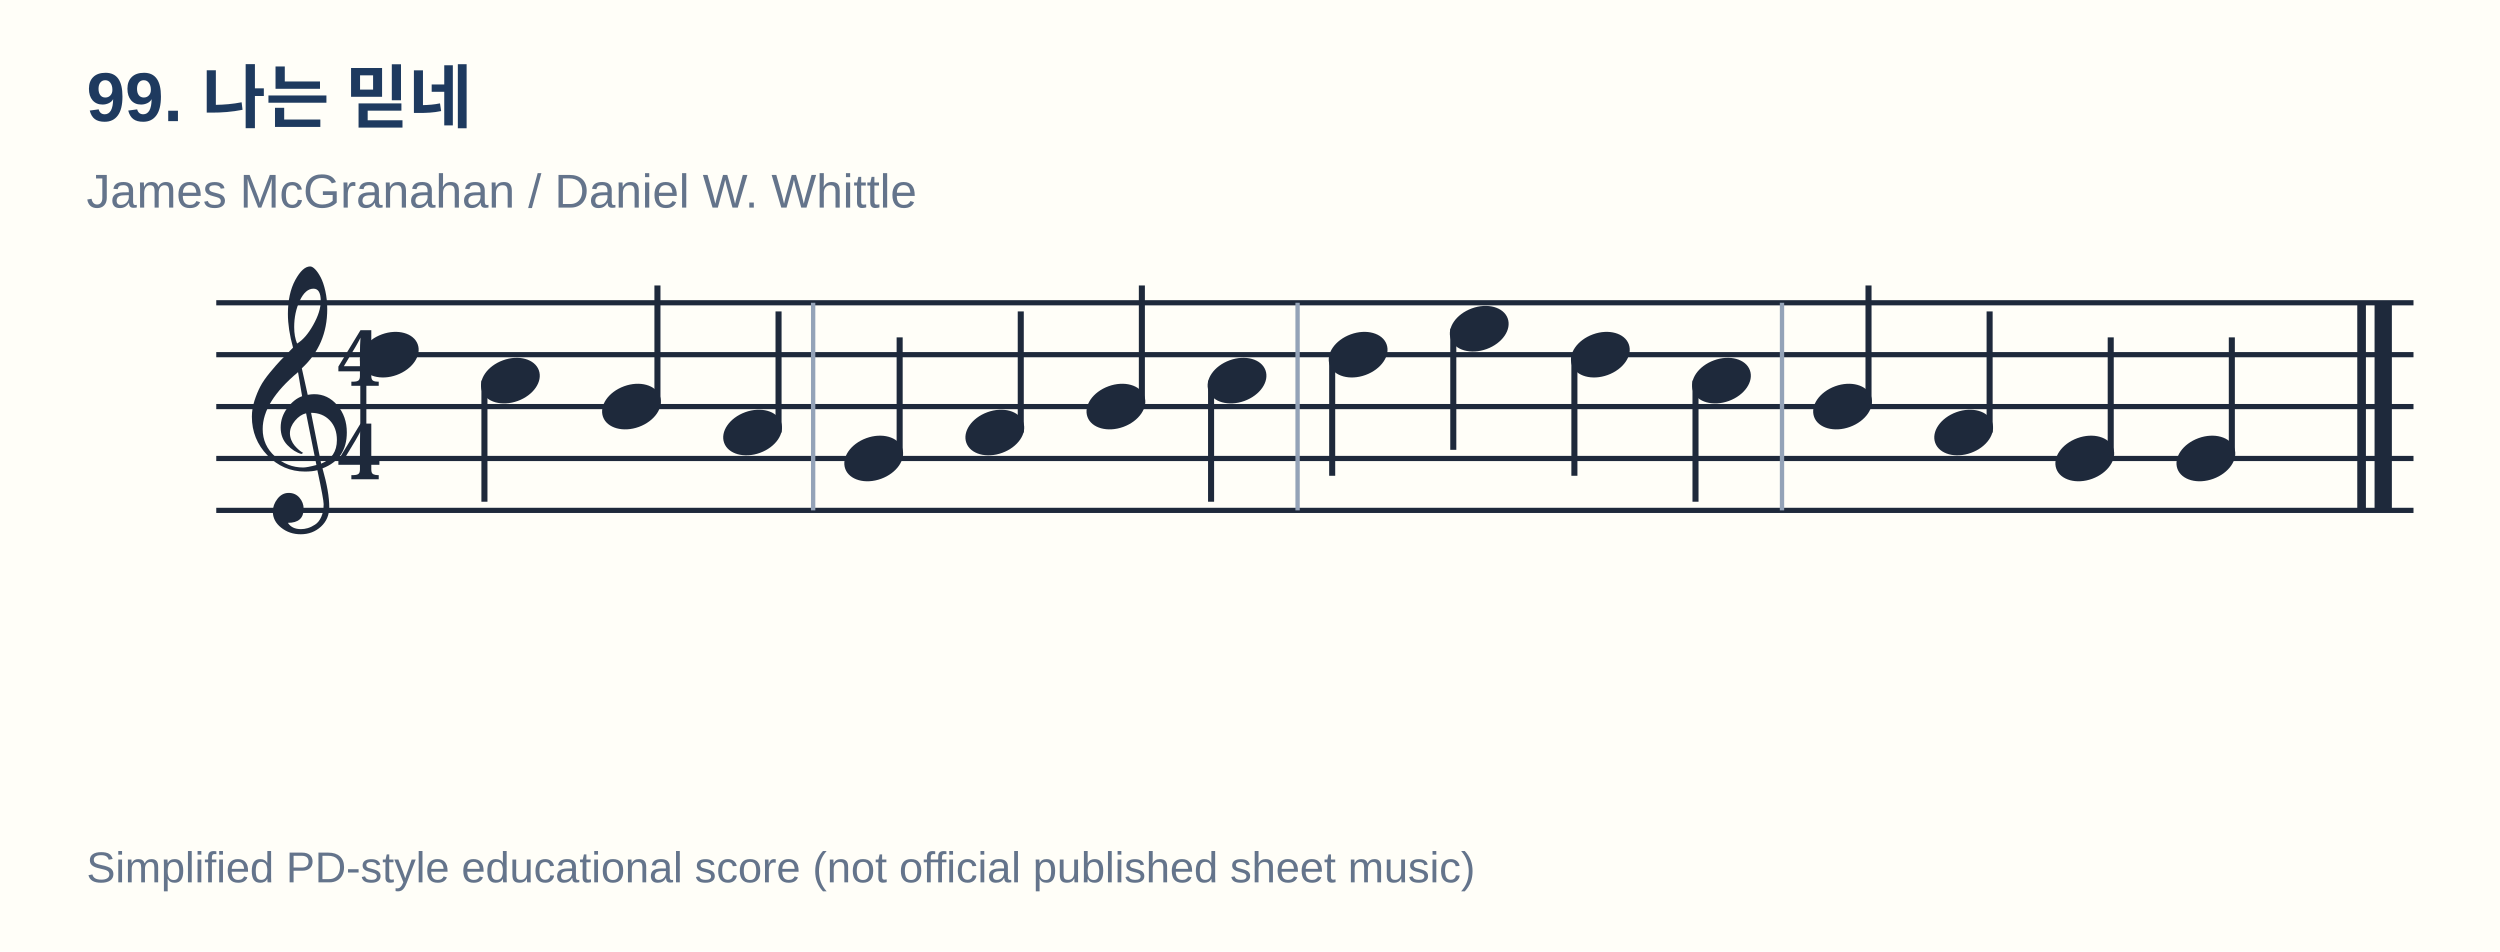
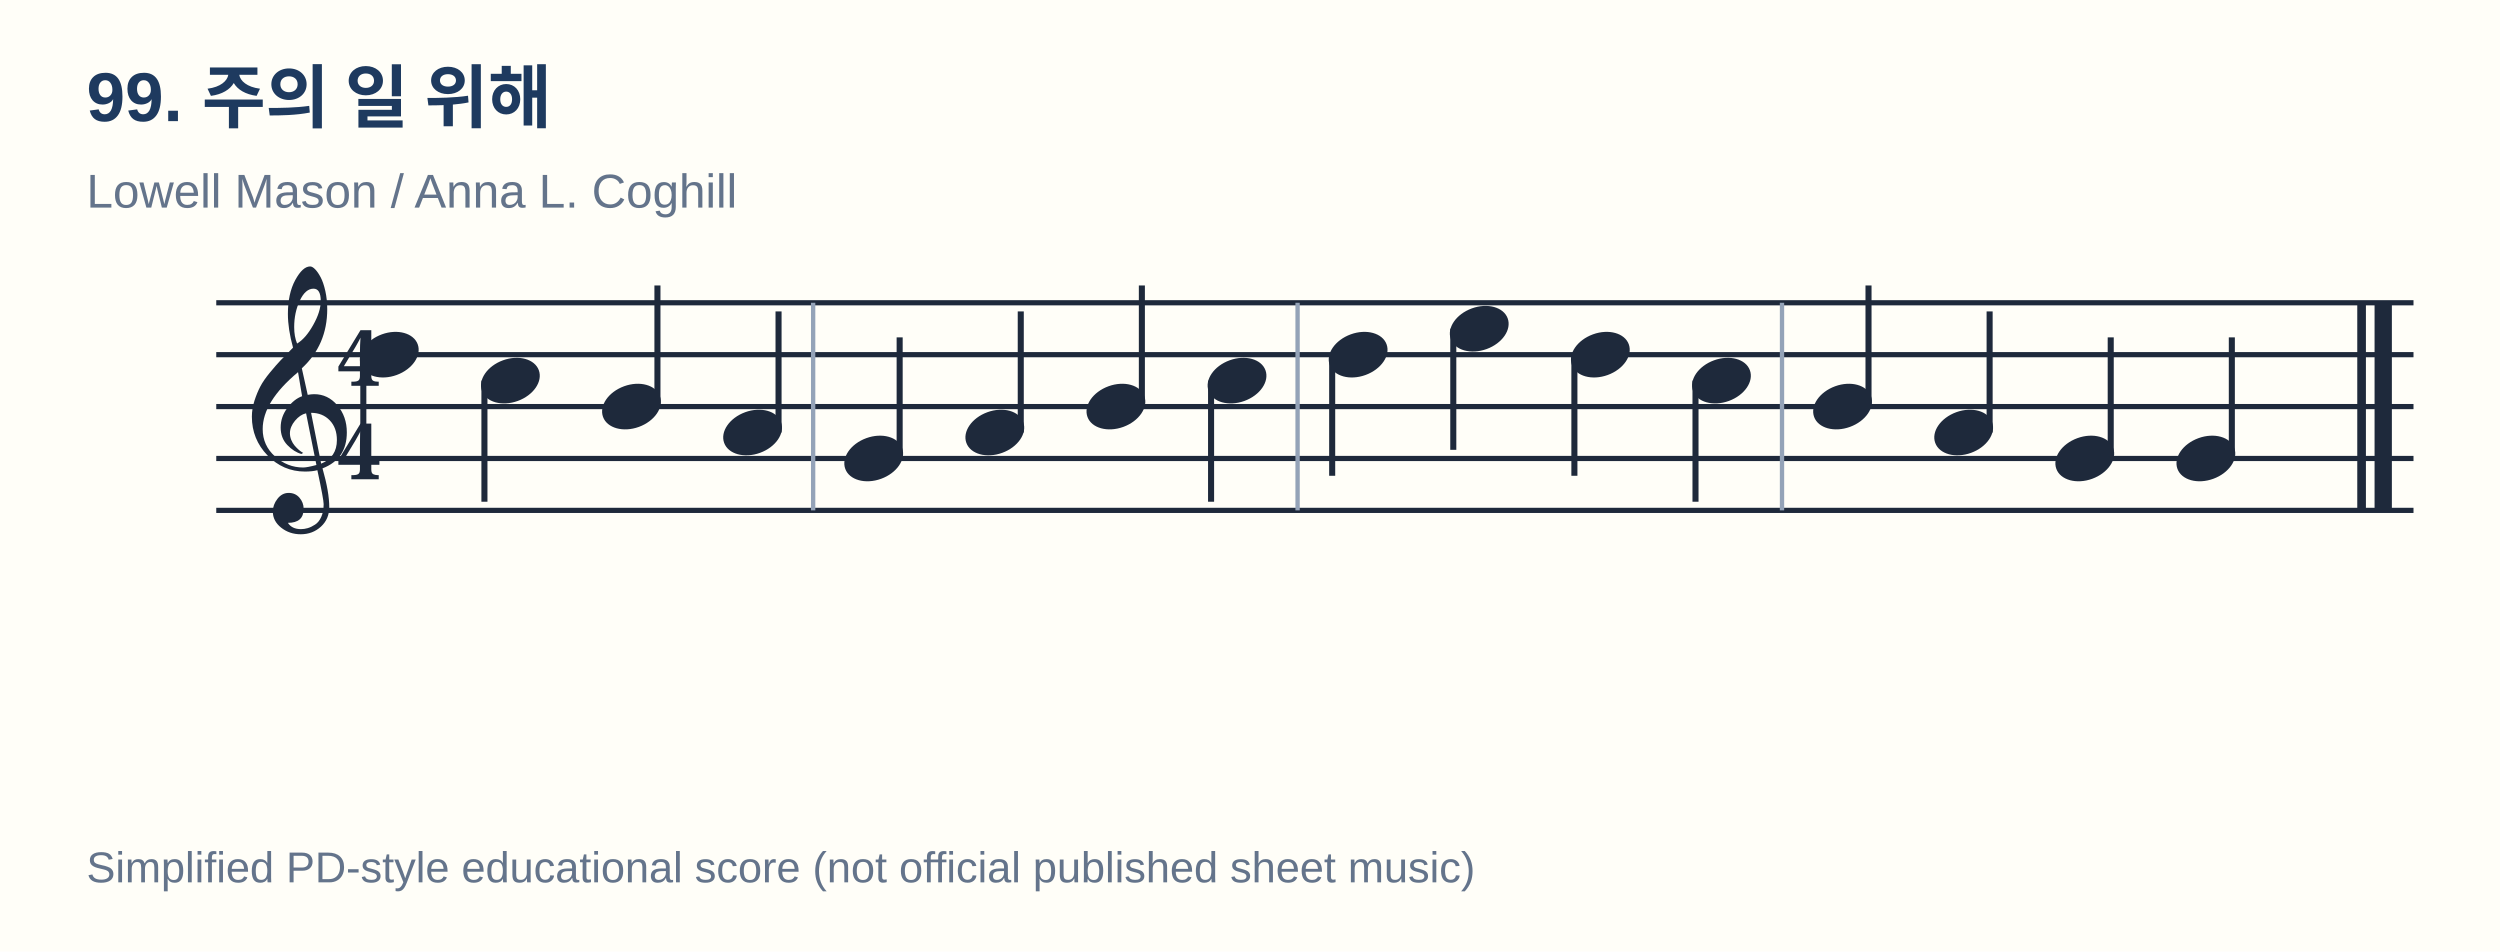
<svg xmlns="http://www.w3.org/2000/svg" width="578" height="220" viewBox="0 0 578 220">
  <rect width="100%" height="100%" fill="#FFFEF8" />
-   <text x="20" y="28" font-family="Malgun Gothic, Arial, sans-serif" font-size="16" font-weight="bold" fill="#1E3A5F">99. 나는 믿네</text>
-   <text x="20" y="48" font-family="Arial, sans-serif" font-size="11" fill="#64748B">James McGranahan / Daniel W. Whittle</text>
+   <text x="20" y="28" font-family="Malgun Gothic, Arial, sans-serif" font-size="16" font-weight="bold" fill="#1E3A5F">99. 주의 일 위해</text>
+   <text x="20" y="48" font-family="Arial, sans-serif" font-size="11" fill="#64748B">Lowell Mason / Anna L. Coghill</text>
  <line x1="50" y1="70" x2="558" y2="70" stroke="#1E293B" stroke-width="1.2" />
  <line x1="50" y1="82" x2="558" y2="82" stroke="#1E293B" stroke-width="1.2" />
  <line x1="50" y1="94" x2="558" y2="94" stroke="#1E293B" stroke-width="1.2" />
  <line x1="50" y1="106" x2="558" y2="106" stroke="#1E293B" stroke-width="1.2" />
  <line x1="50" y1="118" x2="558" y2="118" stroke="#1E293B" stroke-width="1.2" />
  <text x="52" y="108.4" font-family="serif" font-size="52" fill="#1E293B">𝄞</text>
  <text x="78" y="89.2" font-family="serif" font-size="18" font-weight="bold" fill="#1E293B">4</text>
  <text x="78" y="110.8" font-family="serif" font-size="18" font-weight="bold" fill="#1E293B">4</text>
  <ellipse cx="90" cy="82.0" rx="7" ry="5" fill="#1E293B" transform="rotate(-20 90 82.0)" />
  <line x1="84" y1="82.0" x2="84" y2="110.0" stroke="#1E293B" stroke-width="1.4" />
  <ellipse cx="118" cy="88.0" rx="7" ry="5" fill="#1E293B" transform="rotate(-20 118 88.0)" />
  <line x1="112" y1="88.0" x2="112" y2="116.0" stroke="#1E293B" stroke-width="1.4" />
  <ellipse cx="146" cy="94.0" rx="7" ry="5" fill="#1E293B" transform="rotate(-20 146 94.0)" />
  <line x1="152" y1="94.0" x2="152" y2="66.0" stroke="#1E293B" stroke-width="1.4" />
  <ellipse cx="174" cy="100.0" rx="7" ry="5" fill="#1E293B" transform="rotate(-20 174 100.0)" />
  <line x1="180" y1="100.0" x2="180" y2="72.0" stroke="#1E293B" stroke-width="1.4" />
  <line x1="188.0" y1="70" x2="188.0" y2="118" stroke="#94A3B8" stroke-width="1" />
  <ellipse cx="202" cy="106.0" rx="7" ry="5" fill="#1E293B" transform="rotate(-20 202 106.0)" />
  <line x1="208" y1="106.0" x2="208" y2="78.0" stroke="#1E293B" stroke-width="1.4" />
  <ellipse cx="230" cy="100.0" rx="7" ry="5" fill="#1E293B" transform="rotate(-20 230 100.0)" />
  <line x1="236" y1="100.0" x2="236" y2="72.0" stroke="#1E293B" stroke-width="1.4" />
  <ellipse cx="258" cy="94.0" rx="7" ry="5" fill="#1E293B" transform="rotate(-20 258 94.0)" />
  <line x1="264" y1="94.0" x2="264" y2="66.0" stroke="#1E293B" stroke-width="1.4" />
  <ellipse cx="286" cy="88.0" rx="7" ry="5" fill="#1E293B" transform="rotate(-20 286 88.0)" />
  <line x1="280" y1="88.0" x2="280" y2="116.0" stroke="#1E293B" stroke-width="1.4" />
  <line x1="300.0" y1="70" x2="300.0" y2="118" stroke="#94A3B8" stroke-width="1" />
  <ellipse cx="314" cy="82.0" rx="7" ry="5" fill="#1E293B" transform="rotate(-20 314 82.0)" />
  <line x1="308" y1="82.0" x2="308" y2="110.0" stroke="#1E293B" stroke-width="1.4" />
  <ellipse cx="342" cy="76.0" rx="7" ry="5" fill="#1E293B" transform="rotate(-20 342 76.0)" />
  <line x1="336" y1="76.0" x2="336" y2="104.0" stroke="#1E293B" stroke-width="1.4" />
  <ellipse cx="370" cy="82.0" rx="7" ry="5" fill="#1E293B" transform="rotate(-20 370 82.0)" />
  <line x1="364" y1="82.0" x2="364" y2="110.0" stroke="#1E293B" stroke-width="1.4" />
  <ellipse cx="398" cy="88.0" rx="7" ry="5" fill="#1E293B" transform="rotate(-20 398 88.0)" />
  <line x1="392" y1="88.0" x2="392" y2="116.0" stroke="#1E293B" stroke-width="1.4" />
  <line x1="412.0" y1="70" x2="412.0" y2="118" stroke="#94A3B8" stroke-width="1" />
  <ellipse cx="426" cy="94.0" rx="7" ry="5" fill="#1E293B" transform="rotate(-20 426 94.0)" />
  <line x1="432" y1="94.0" x2="432" y2="66.0" stroke="#1E293B" stroke-width="1.4" />
  <ellipse cx="454" cy="100.0" rx="7" ry="5" fill="#1E293B" transform="rotate(-20 454 100.0)" />
  <line x1="460" y1="100.0" x2="460" y2="72.0" stroke="#1E293B" stroke-width="1.4" />
  <ellipse cx="482" cy="106.0" rx="7" ry="5" fill="#1E293B" transform="rotate(-20 482 106.0)" />
  <line x1="488" y1="106.0" x2="488" y2="78.0" stroke="#1E293B" stroke-width="1.4" />
  <ellipse cx="510" cy="106.0" rx="7" ry="5" fill="#1E293B" transform="rotate(-20 510 106.0)" />
  <line x1="516" y1="106.0" x2="516" y2="78.0" stroke="#1E293B" stroke-width="1.4" />
  <line x1="546" y1="70" x2="546" y2="118" stroke="#1E293B" stroke-width="2" />
  <line x1="551" y1="70" x2="551" y2="118" stroke="#1E293B" stroke-width="4" />
  <text x="20" y="204" font-family="Arial, sans-serif" font-size="10" fill="#64748B">Simplified PD-style educational score (not official published sheet music)</text>
</svg>
